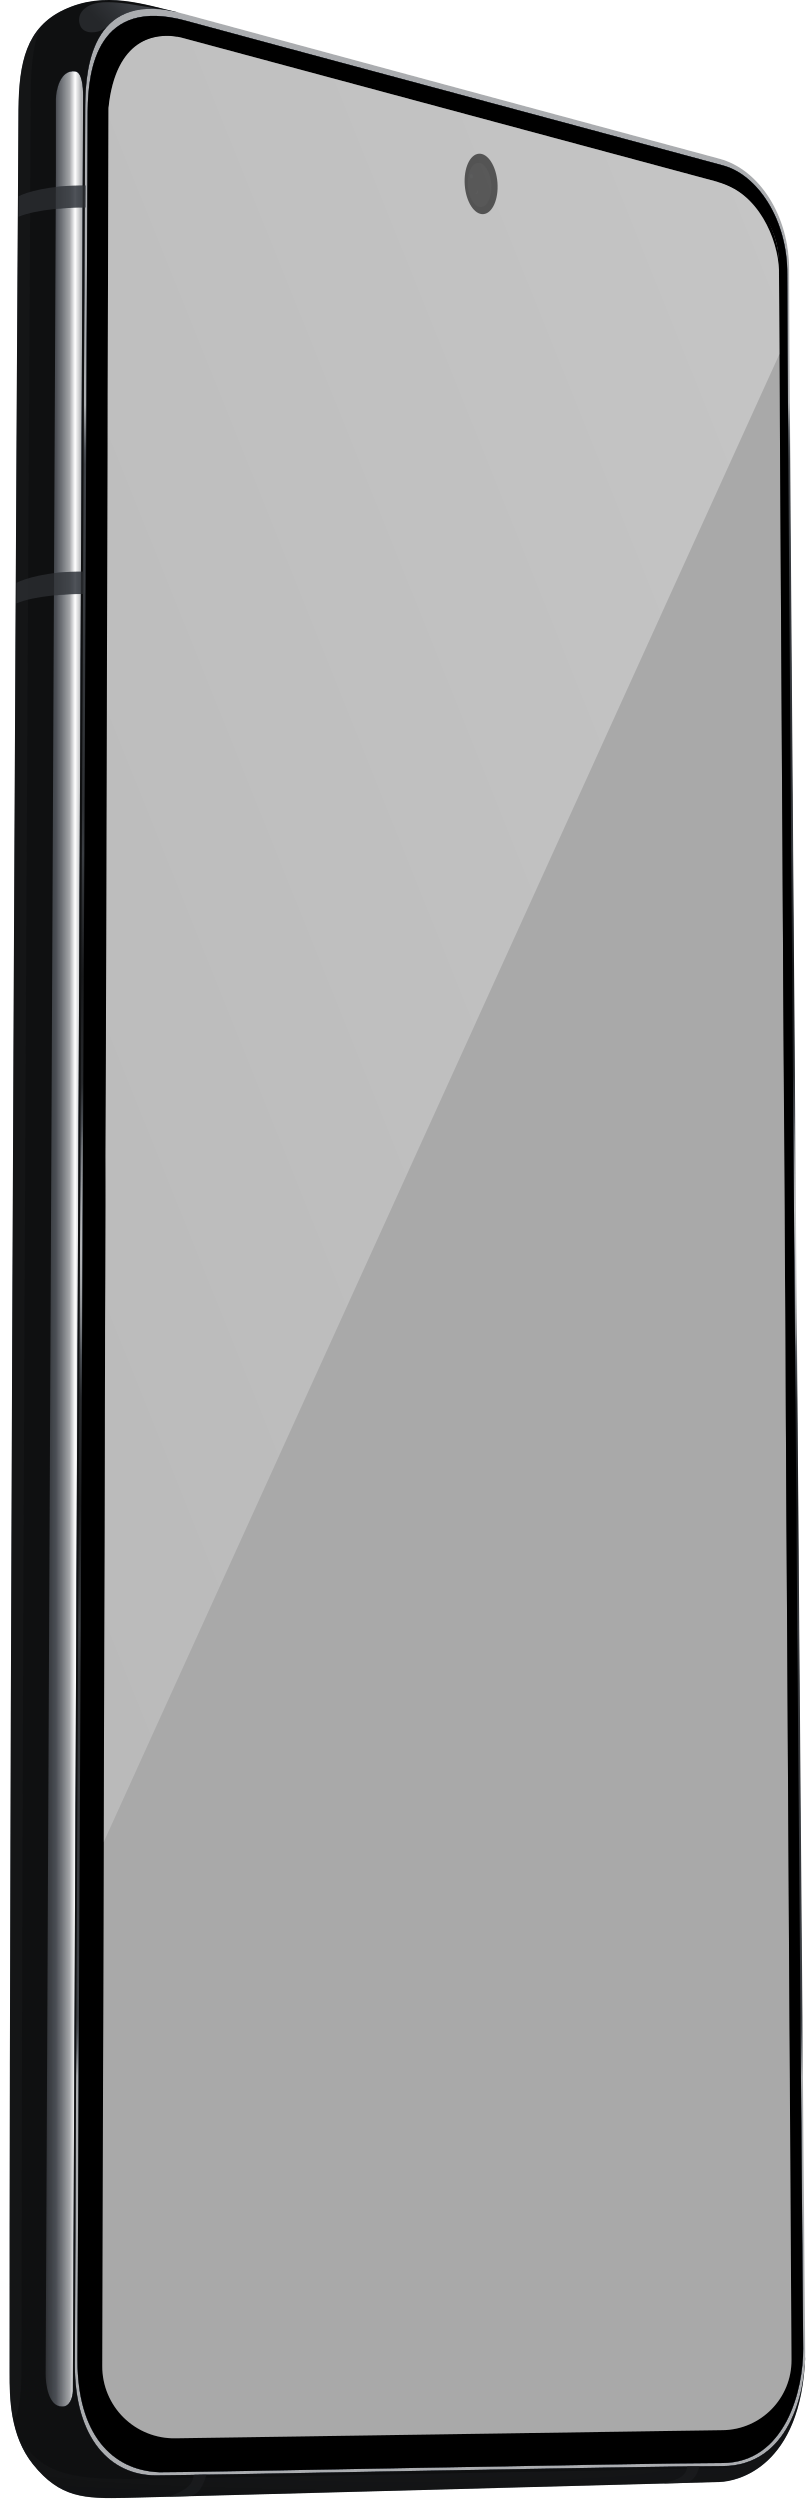
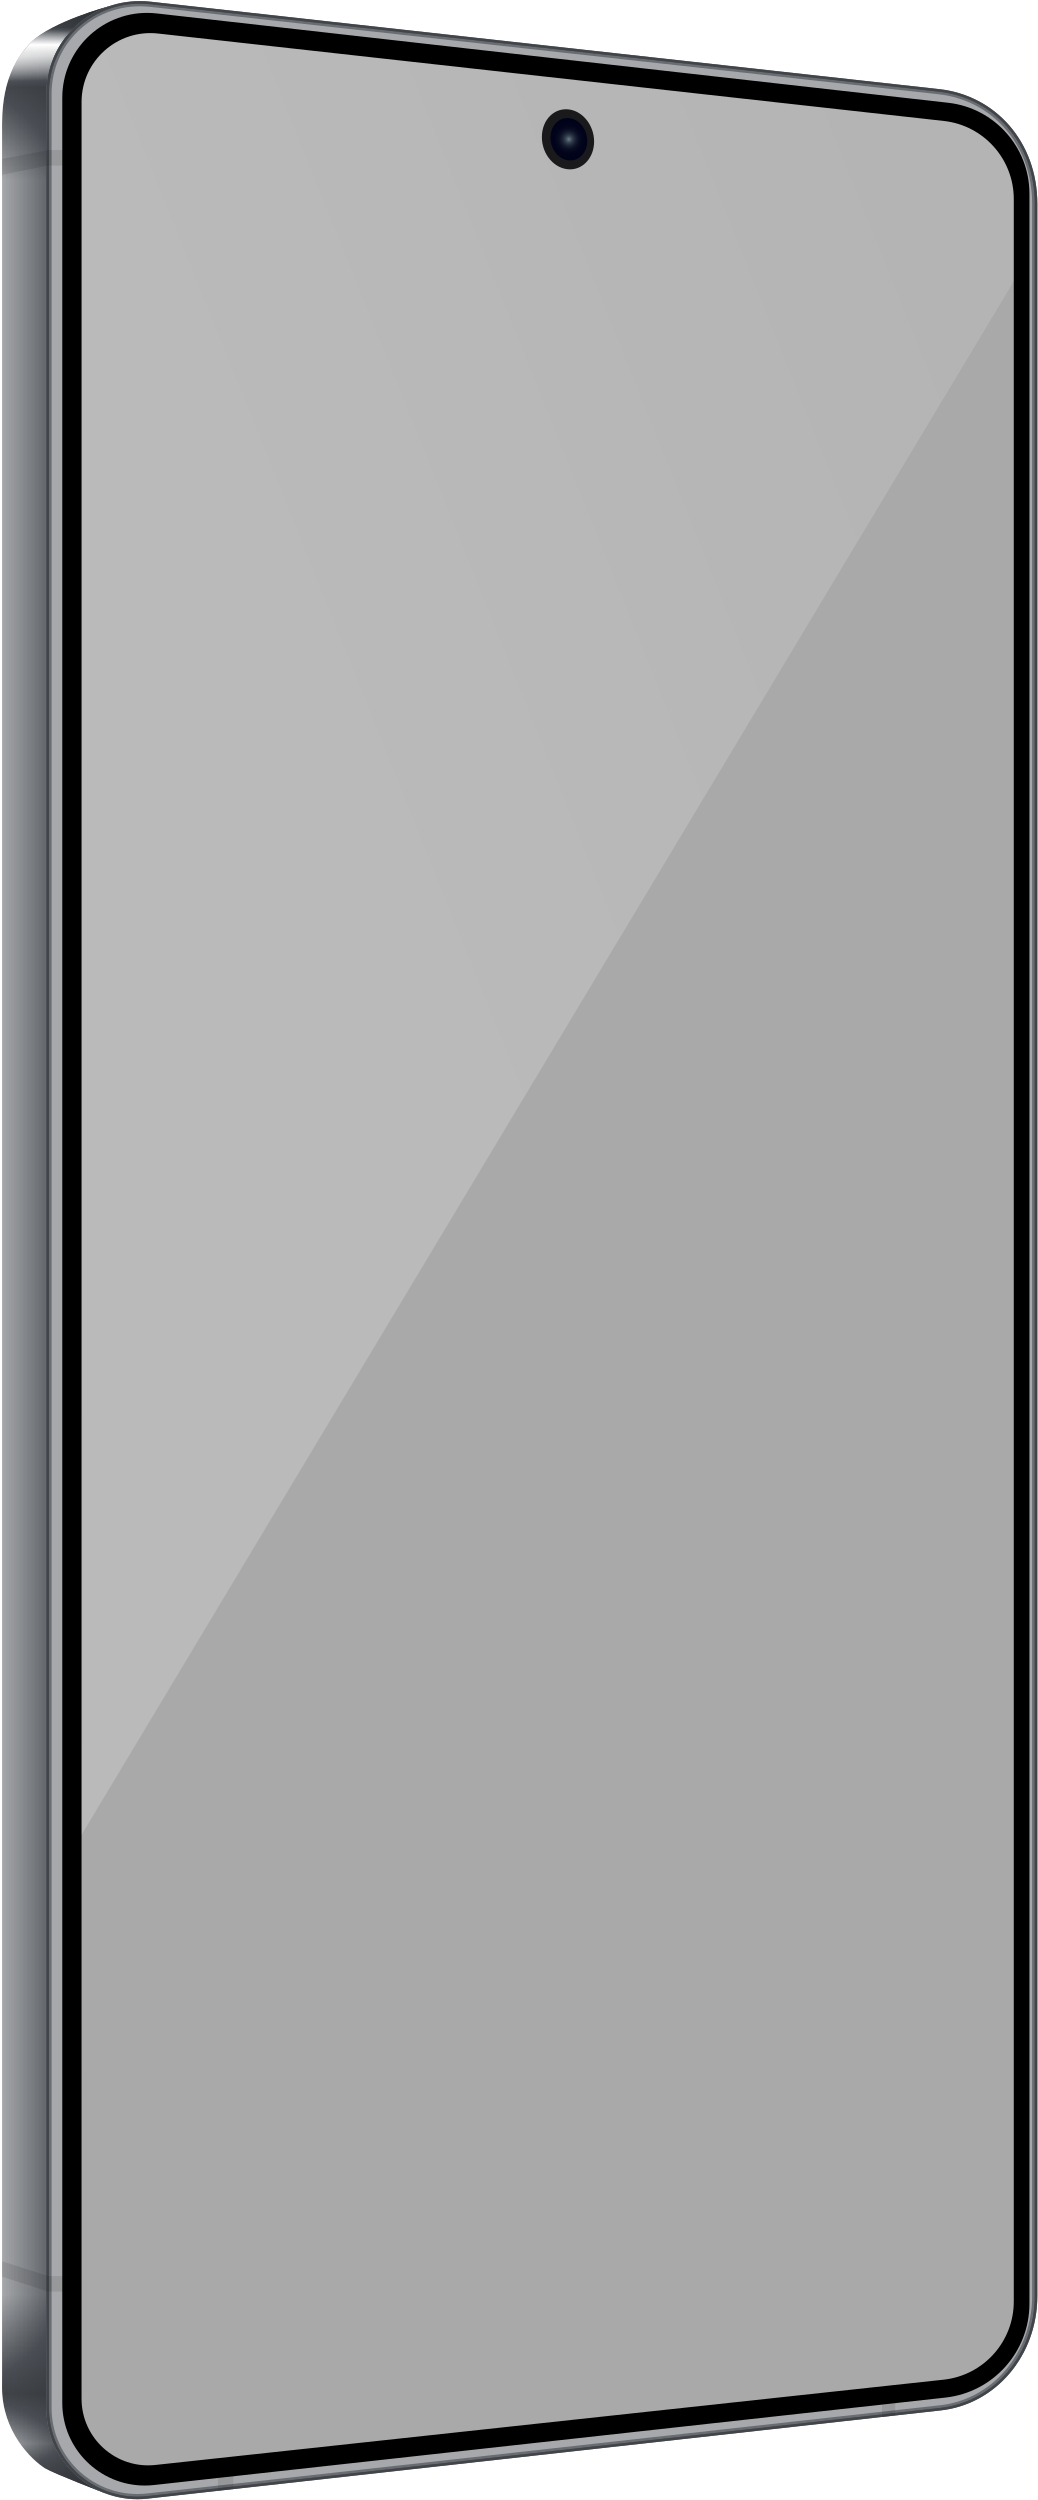
- <svg xmlns="http://www.w3.org/2000/svg" xmlns:xlink="http://www.w3.org/1999/xlink" viewBox="0 0 800 2481" data-forced-size="true" width="800" height="2481" data-img-aspect-ratio="9:20" data-img-perspective="[[13.32, 0.7], [96.69, 7.94], [98.18, 97.16], [12.55, 97.57]]">
+ <svg xmlns="http://www.w3.org/2000/svg" xmlns:xlink="http://www.w3.org/1999/xlink" viewBox="0 0 800 1928" data-forced-size="true" width="800" height="1928" data-img-aspect-ratio="6:13" data-img-perspective="[[7.49, 0.90], [98.06, 5.01], [98.06, 95.04], [7.49, 99.07]]">
  <defs>
-     <mask id="mask" x="9.45" y="0.17" width="789.68" height="2478.96" maskUnits="userSpaceOnUse">
-       <path d="M63.12,9.8c41.13-19.54,75.84-4,104.34.55-47.66,0-79.91,14.73-79.91,86.19,0,724.43-10.9,2190.27-9.67,2258.24s46.82,97.68,70.56,98.18l567.72-8.65c31.05,0,72.78-18.85,83-105.47-4.07,109.54-67.18,123.81-85,124.29-182.27,4.92-555.17,15-588.57,15.77-42,1-66,0-92.66-33.06-23.41-29-23.42-67.21-23.42-91v0c-.17-737,8.47-2208.8,8.87-2246.65C18.82,62.15,26,27.44,63.12,9.8Z" fill="#535353" />
-     </mask>
-     <mask id="mask-2" x="0" y="0.17" width="799.12" height="2478.96" maskUnits="userSpaceOnUse">
-       <path d="M63.12,9.8c41.13-19.54,75.84-4,104.34.55-47.66,0-79.91,14.73-79.91,86.19,0,724.43-10.9,2190.27-9.67,2258.24s46.82,97.68,70.56,98.18l567.72-8.65c31.05,0,72.78-18.85,83-105.47-4.07,109.54-67.18,123.81-85,124.29-182.27,4.92-555.17,15-588.57,15.77-42,1-66,0-92.66-33.06-23.41-29-23.42-67.21-23.42-91v0c-.17-737,8.47-2208.8,8.87-2246.65C18.82,62.15,26,27.44,63.12,9.8Z" fill="#242424" />
-     </mask>
-     <mask id="mask-3" x="9.45" y="0.17" width="790.55" height="2480.83" maskUnits="userSpaceOnUse">
-       <path d="M63.12,9.8c41.13-19.54,75.84-4,104.34.55-47.66,0-79.91,14.73-79.91,86.19,0,724.43-10.9,2190.27-9.67,2258.24s46.82,97.68,70.56,98.18l567.72-8.65c31.05,0,72.78-18.85,83-105.47-4.07,109.54-67.18,123.81-85,124.29-182.27,4.92-555.17,15-588.57,15.77-42,1-66,0-92.66-33.06-23.41-29-23.42-67.21-23.42-91v0c-.17-737,8.47-2208.8,8.87-2246.65C18.82,62.15,26,27.44,63.12,9.8Z" fill="#1a1a1a" />
-     </mask>
-     <mask id="mask-4" x="464.2" y="161.64" width="23.41" height="43.82" maskUnits="userSpaceOnUse">
-       <path d="M487.51,182.67c.87,12.09-3.62,22.28-10,22.77s-12.31-8.93-13.18-21,3.62-22.28,10-22.77S486.64,170.58,487.51,182.67Z" fill="#121212" />
-     </mask>
-     <mask id="mask-5" x="463.19" y="163.67" width="15.27" height="32.61" maskUnits="userSpaceOnUse">
-       <path d="M478.39,179.33c.53,9-2.2,16.58-6.1,16.94s-7.49-6.64-8-15.64,2.2-16.58,6.1-16.94S477.86,170.33,478.39,179.33Z" fill="#121212" />
-     </mask>
-     <linearGradient id="gradient_01" x1="129.41" y1="-0.54" x2="103.42" y2="-23.95" gradientTransform="matrix(1, 0, 0, -1, 0, 4.62)" gradientUnits="userSpaceOnUse">
-       <stop offset="0" stop-color="#fff" />
-       <stop offset="0.43" stop-color="#c4c4c4" />
-       <stop offset="1" stop-color="#8c8c8c" />
+     <linearGradient id="gradient_01" x1="757.28" y1="1922.76" x2="757.28" y2="4.88" gradientTransform="translate(800) scale(-1 1)" gradientUnits="userSpaceOnUse">
+       <stop offset="0" stop-color="#515151" />
+       <stop offset=".02" stop-color="silver" />
+       <stop offset=".03" stop-color="#959595" />
+       <stop offset=".04" stop-color="#707070" />
+       <stop offset=".08" stop-color="silver" />
+       <stop offset=".93" stop-color="silver" />
+       <stop offset=".97" stop-color="#707070" />
+       <stop offset=".98" stop-color="silver" />
+       <stop offset="1" stop-color="#515151" />
    </linearGradient>
-     <linearGradient id="gradient_02" x1="82.46" y1="-1224.89" x2="44.79" y2="-1224.89" gradientTransform="matrix(1, 0, 0, -1, 0, 4.62)" gradientUnits="userSpaceOnUse">
-       <stop offset="0.05" stop-color="#cacaca" />
-       <stop offset="0.21" stop-color="#fff" />
-       <stop offset="0.36" stop-color="#bebebe" />
-       <stop offset="1" stop-color="#4e4e4e" />
+     <linearGradient id="gradient_02" x1="716.15" y1="963.82" x2="798.41" y2="963.82" gradientTransform="translate(800) scale(-1 1)" gradientUnits="userSpaceOnUse">
+       <stop offset="0" stop-color="#515151" />
+       <stop offset="1" stop-color="#515151" stop-opacity="0" />
    </linearGradient>
-     <radialGradient id="gradient_03" cx="2897.59" cy="312.84" r="0.99" gradientTransform="matrix(0, 35.91, 644.21, 0, -201124.17, -101603.06)" gradientUnits="userSpaceOnUse">
-       <stop offset="0" stop-color="#878787" />
-       <stop offset="0.8" stop-color="#444" />
+     <linearGradient id="gradient_03" x1="759.84" y1="67.41" x2="759.84" y2="21.12" gradientTransform="translate(800) scale(-1 1)" gradientUnits="userSpaceOnUse">
+       <stop offset="0" stop-color="#fff" stop-opacity="0" />
+       <stop offset=".71" stop-color="#fff" />
+       <stop offset="1" stop-color="#fff" stop-opacity="0" />
+     </linearGradient>
+     <radialGradient id="gradient_04" cx="361.29" cy="107.39" fx="361.29" fy="107.39" r="15.32" gradientTransform="translate(800) scale(-1 1)" gradientUnits="userSpaceOnUse">
+       <stop offset="0" stop-color="#6a7f86" />
+       <stop offset=".07" stop-color="#54656f" />
+       <stop offset=".16" stop-color="#3a4654" />
+       <stop offset=".27" stop-color="#242d3e" />
+       <stop offset=".39" stop-color="#141a2d" />
+       <stop offset=".52" stop-color="#080c22" />
+       <stop offset=".69" stop-color="#02041b" />
+       <stop offset="1" stop-color="#000219" />
    </radialGradient>
-     <radialGradient id="gradient_04" cx="436.72" cy="1232.66" r="902.56" gradientUnits="userSpaceOnUse">
-       <stop offset="0" stop-color="#c4c4c4" />
-       <stop offset="0.1" stop-color="#8c8c8c" />
-       <stop offset="0.12" stop-color="#fff" />
-       <stop offset="0.13" stop-color="#777" />
-       <stop offset="0.37" stop-color="#5f5f5f" />
-       <stop offset="0.38" stop-color="#fff" />
-       <stop offset="0.43" stop-color="#434343" />
-       <stop offset="0.49" stop-color="#292929" />
-       <stop offset="0.58" stop-color="#656565" />
-       <stop offset="0.62" stop-color="#515151" />
-       <stop offset="0.94" stop-color="#696969" />
-       <stop offset="1" stop-color="#c4c4c4" />
-     </radialGradient>
-     <linearGradient id="gradient_05" x1="-140.44" y1="1040.17" x2="1604.24" y2="338.43" gradientUnits="userSpaceOnUse">
-       <stop offset="0" stop-color="#fff" stop-opacity="0.5" />
-       <stop offset="1" stop-color="#fff" />
+     <linearGradient id="gradient_05" x1="237.97" y1="659.56" x2="1919.33" y2="-16.71" gradientUnits="userSpaceOnUse">
+       <stop offset="0" stop-color="#fff" stop-opacity=".5" />
+       <stop offset="1" stop-color="#fff" stop-opacity="0" />
    </linearGradient>
-     <clipPath id="screen_path">
-       <polygon points="95.21 12.06 724.55 174.88 758.06 199.6 773.35 231.37 778.76 265.15 791.29 2360.2 752.55 2434.45 76.86 2439.21 63.88 41.21 95.21 12.06" />
+     <clipPath id="screenPath">
+       <path d="M110.67,16.75l635.19,72.9,33.56,23.1,10.83,37.89-1.08,1632-14.44,37.89-28.51,20.57-633.98,70.94-33.87-11.57-25.62-40.06S54.01,63.44,54.96,62.22s23.01-35.73,23.01-35.73l32.71-9.74Z" />
    </clipPath>
-     <path id="filterPath" d="M0.119,0.005,0.906,0.07l0.042,0.01,0.019,0.013,0.007,0.014,0.016,0.844-0.048,0.03-0.845,0.002-0.016-0.967Z" />
+     <path id="filterPath" d="M.138.009.933.046.975.059.988.078.987.925.969.944.933.955.141.992.098.986.067.965.068.032.069.032.098.013.138.009Z" />
  </defs>
  <svg viewBox="0 0 1 1" id="preview" preserveAspectRatio="none">
    <use xlink:href="#filterPath" fill="darkgrey" />
  </svg>
-   <image xlink:href="" clip-path="url(#screen_path)" preserveAspectRatio="none" width="100%" height="100%">
+   <image xlink:href="" clip-path="url(#screenPath)" preserveAspectRatio="none" width="100%" height="100%">
    <animateMotion dur="1ms" repeatCount="indefinite" />
  </image>
-   <g id="device">
-     <path d="M63.12,9.8c41.13-19.54,80.42-5.1,114,2.54-47.65,0-89.58,12.74-89.58,84.2,0,724.43-10.9,2190.27-9.67,2258.23s46.82,97.69,70.56,98.19l567.72-8.65c31.05,0,72.78-18.85,83-105.47-4.07,109.54-67.18,123.81-85,124.29-182.27,4.92-555.17,15-588.57,15.77-42,1-66,0-92.66-33.06-23.41-29-23.42-67.21-23.42-91v-.05C9.28,1617.8,17.92,146,18.32,108.13,18.82,62.15,26,27.44,63.12,9.8Z" fill="#1a1a1a" />
-     <g mask="url(#mask)">
-       <path d="M79.91,26.1c4.07,8.56,17.82,6.62,23.42,2.55,28-23.44,46.82-15.8,62.09-18.34l-1.19-.22C131.06,4.14,120,2.15,105.87,2.15,82.76,2.15,74.82,15.4,79.91,26.1Z" fill="url(#gradient_01)" />
+   <g>
+     <g id="background_side">
+       <path d="M1.61,124.97v-22.28c0-13.94-1.44-46.33,22.47-70.24,15.79-15.79,59.78-27.57,59.78-27.57l-26.35,51.53v68.56s0,7.63,0,7.63v1686.27h-4.75s6.13,71.1,6.13,71.1l22.09,32.79s-39.72-15.24-46-19.08c-10.69-6.55-33.38-28.54-33.38-62.29,0-9.2,0-16.6,0-22.53,0-15.81,0-21,0-21V124.97h.02Z" fill="url(#gradient_01)" />
+       <path d="M1.61,124.97v-22.28c0-13.94-1.44-46.33,22.47-70.24,15.79-15.79,59.78-27.57,59.78-27.57l-26.35,51.53v68.56s0,7.63,0,7.63v1686.27h-4.75s6.13,71.1,6.13,71.1l22.09,32.79s-39.72-15.24-46-19.08c-10.69-6.55-33.38-28.54-33.38-62.29,0-9.2,0-16.6,0-22.53,0-15.81,0-21,0-21V124.97h.02Z" fill="url(#gradient_02)" />
+       <path d="M57.5,67.41v-11s18.05-35.29,18.05-35.29h-34.78c-6.62,3.42-12.6,7.24-16.69,11.33-10.76,10.76-16.38,23.23-19.32,34.96h52.74Z" fill="url(#gradient_03)" />
    </g>
-     <g mask="url(#mask-2)">
-       <path d="M30.54,91.32c0-55.54,12.72-68.79,12.72-68.79-23.61,0-37,47.9-37.15,68.79C3.56,833,0,2263.22,0,2311.32c0,85.1,12.22,88.15,12.22,88.15s9.16,5.1,9.16-53C21.38,1593.22,30.54,114.15,30.54,91.32Z" fill="#545454" />
+     <g id="background_border">
+       <path d="M107.87,15.84c2.24,0,4.51.13,6.76.38l608.23,67.43c36.57,4.11,62.13,34.36,62.13,73.54v1613.46c0,18.68-6.32,36.42-17.79,49.95-11.22,13.23-26.63,21.55-43.39,23.41l-611.58,68.03c-2.07.23-4.17.35-6.24.35-30.45,0-55.23-24.83-55.23-55.36V72.3c0-15.29,5.96-29.55,16.8-40.14,10.76-10.52,25.08-16.32,40.31-16.32M107.87.84c-39.31,0-72.1,31.1-72.1,71.46v1784.73c0,39.26,31.96,70.36,70.23,70.36,2.61,0,5.24-.14,7.9-.44l611.58-68.03c42.43-4.72,74.52-42.18,74.52-88.27V157.2c0-47.97-32.49-83.61-75.48-88.45L116.31,1.32c-2.84-.32-5.65-.48-8.44-.48h0Z" fill="silver" />
+       <path d="M107.87,4.84c2.65,0,5.34.15,7.99.45l608.22,67.43c20.05,2.26,38.27,11.74,51.28,26.7,13.5,15.52,20.64,35.5,20.64,57.77v1613.46c0,21.28-7.25,41.55-20.4,57.06-13.05,15.38-31,25.06-50.56,27.23l-611.58,68.03c-2.47.28-4.98.41-7.45.41-36.52,0-66.23-29.77-66.23-66.36V72.3c0-18.28,7.14-35.33,20.1-48,12.83-12.55,29.88-19.46,48-19.46M107.87.84c-39.31,0-72.1,31.1-72.1,71.46v1784.73c0,39.26,31.95,70.36,70.23,70.36,2.61,0,5.24-.14,7.9-.44l611.58-68.03c42.43-4.72,74.52-42.18,74.52-88.27V157.2c0-47.97-32.49-83.61-75.48-88.45L116.31,1.32c-2.84-.32-5.65-.48-8.44-.48h0Z" fill="#959595" />
+       <path d="M107.87,2.84c2.72,0,5.48.16,8.21.46l608.21,67.43c20.55,2.31,39.22,12.04,52.57,27.38,13.82,15.89,21.13,36.32,21.13,59.09v1613.46c0,21.76-7.41,42.48-20.88,58.36-13.38,15.78-31.8,25.69-51.87,27.93l-611.58,68.03c-2.55.28-5.13.43-7.68.43-37.62,0-68.23-30.66-68.23-68.36V72.3c0-18.82,7.35-36.38,20.71-49.43,13.21-12.91,30.75-20.03,49.39-20.03M107.87.84c-39.31,0-72.1,31.1-72.1,71.46v1784.73c0,39.26,31.95,70.36,70.23,70.36,2.61,0,5.24-.14,7.9-.44l611.58-68.03c42.43-4.72,74.52-42.18,74.52-88.27V157.2c0-47.97-32.49-83.61-75.48-88.45L116.31,1.32c-2.84-.32-5.65-.48-8.44-.48h0Z" fill="#707070" />
    </g>
-     <path d="M55.48,98.45V170.3L45.3,2355.15c-.17,11,2.85,33.11,16.29,33.11,8.14.41,10.52-10,10.69-15.28L82.46,94.89c0-8.16-1-22.93-7.64-24C59.53,68.58,55.48,90.3,55.48,98.45Z" fill="url(#gradient_02)" />
-     <g mask="url(#mask-3)">
-       <path d="M135.9,2460.1c-70.85.82-98.44-5.6-122.16-50.43C33.08,2467.23,71.26,2481,91.62,2481l625.56-13.77c33.08,0,90.6-48.9,81.94-129.92-2,94.27-56,112.1-81.94,112.1C552.94,2452.63,206.75,2459.29,135.9,2460.1Z" fill="url(#gradient_03)" />
+     <path id="overlay" d="M1.59,124.97v1672.9s0,5.19,0,21c0,5.92,0,13.33,0,22.53,0,33.74,22.69,55.74,33.38,62.29,6.27,3.84,46,19.08,46,19.08l-.02-.03c.92.35,1.84.68,2.77,1,1.26.42,2.53.81,3.82,1.17.53.14,1.06.29,1.59.42,5.42,1.35,11.07,2.07,16.87,2.07,2.61,0,5.24-.14,7.9-.44l187.2-20.82,424.38-47.2c34.47-3.83,62.12-29.28,71.28-63.41.35-1.31.68-2.64.97-3.98,1.48-6.69,2.27-13.68,2.27-20.88h0V157.2s0,0,0,0c0-47.97-32.49-83.61-75.48-88.45L116.31,1.32c-2.84-.32-5.65-.48-8.44-.48-5.59,0-11.04.65-16.29,1.84-1.16.26-2.31.55-3.44.87-1.08.3-2.15.63-3.21.98-.36.12-.72.23-1.08.36h0s-24.14,6.45-43.08,16.22h0c-.1.05-.2.11-.3.16-.64.33-1.28.67-1.91,1.02-.15.08-.29.16-.44.24-.67.37-1.34.74-1.99,1.12-.11.06-.21.12-.32.18-.68.4-1.35.8-2.01,1.21-.08.05-.15.09-.23.14-.68.42-1.34.85-1.99,1.28-.05.03-.1.07-.15.1-.67.45-1.32.9-1.95,1.35-.03.02-.06.04-.09.06-.65.47-1.28.95-1.89,1.43,0,0-.01.01-.02.02-1.24.99-2.38,1.99-3.4,3.01-.23.23-.44.47-.67.7-.46.47-.92.94-1.36,1.42-.31.34-.61.69-.92,1.03-.34.39-.69.77-1.02,1.16-.31.37-.61.74-.91,1.11-.3.37-.61.75-.9,1.12-.3.38-.58.76-.87,1.14-.28.37-.55.74-.82,1.11-.28.39-.55.78-.82,1.17-.25.37-.5.74-.75,1.11-.26.4-.52.8-.77,1.19-.23.37-.46.74-.68,1.11-.24.4-.49.81-.72,1.21-.21.37-.42.74-.63,1.12-.23.41-.45.81-.67,1.22-.2.38-.39.75-.58,1.13-.21.41-.42.81-.61,1.22-.19.39-.37.78-.55,1.18-.34.73-.67,1.47-.98,2.21-.17.41-.35.82-.52,1.23-.16.38-.3.77-.45,1.15-.16.41-.32.82-.47,1.23-.14.37-.27.74-.4,1.12-.15.43-.3.85-.44,1.28-.12.35-.23.7-.34,1.06-.14.45-.29.91-.42,1.36-.1.32-.19.64-.28.96-.14.5-.28.99-.41,1.49-.07.27-.14.54-.21.8-.05.2-.11.41-.16.61h.01c-3.59,14.35-3.16,27.61-3.16,35.28v22.28h-.02ZM107.87,15.84c2.24,0,4.51.13,6.76.38l608.23,67.43c36.57,4.11,62.13,34.36,62.13,73.54v1613.46c0,18.68-6.32,36.42-17.79,49.95-11.22,13.23-26.63,21.55-43.39,23.41l-611.58,68.03c-2.07.23-4.17.35-6.24.35-20.21,0-37.9-10.94-47.53-27.22l-5.72-66.31h4.75s0-1686.27,0-1686.27v-7.63s0-68.56,0-68.56l13.08-25.57,1.25-2.44c10.15-8.13,22.75-12.55,36.04-12.55Z" fill="#383E45" style="mix-blend-mode: overlay" opacity="0.75" />
+     <path id="reflect" d="M790.24,150.64l-.03,52.31L53.08,1431.36c.44-531.63,1.23-1368.31,1.87-1369.14.95-1.22,23.01-35.73,23.01-35.73l32.71-9.74,635.18,72.9,33.57,23.1,10.82,37.89Z" fill="url(#gradient_05)" isolation="isolate" opacity=".4" />
+     <path id="bezel" d="M48.03,75.39v1777.76c0,35.54,28.93,63.7,63.58,63.7,2.34,0,4.71-.13,7.1-.39l610.35-67.44c36.91-4.08,64.85-35.27,64.85-72.41V149.4c0-35.92-26.98-66.11-62.67-70.14L120.82,10.36c-2.51-.28-5-.42-7.45-.42-35.61,0-65.34,28.93-65.34,65.46ZM62.89,1849.9l.02-1771.26c0-31.65,27.52-56.28,58.98-52.78l606.03,67.43c30.69,3.42,53.91,29.36,53.91,60.25v1621.4c0,30.95-23.32,56.94-54.1,60.27l-607.93,65.77c-30.39,3.29-56.91-20.52-56.91-51.09Z" />
+     <g id="details">
+       <polygon points="1.59 1755.81 36.96 1767.21 48.73 1767.21 48.73 1755.3 37.23 1755.3 1.59 1743.9 1.59 1755.81" opacity=".1" />
+       <polygon points="1.59 122.52 37.23 115.73 48.73 115.73 48.73 127.64 36.96 127.64 1.59 134.78 1.59 122.52" opacity=".1" />
+       <polygon points="168.08 1920.92 179.9 1919.62 179.9 1906.81 168.08 1906.81 168.08 1920.92" opacity=".1" />
+       <polygon points="690.37 1853.28 690.37 1862.83 680.22 1863.96 680.22 1854.41 690.37 1853.28" opacity=".1" />
    </g>
-     <path d="M799.12,2334.33C793.46,1665,782.76,323,783.17,268.57s-29.73-100.4-68.93-111C570.55,118.92,269,37.14,181.31,13.42s-96.52,49.09-96.71,92C81.52,823.7,74.31,2274.3,74.31,2347.11s35.12,109.43,80.43,109.43c35.62,0,492.52-9.21,562.07-9.21C782.66,2447.33,799.46,2374.72,799.12,2334.33Zm-81.91,77.37-543.32,8.09a71.33,71.33,0,0,1-72.4-71.52L107.7,93.51a58.09,58.09,0,0,1,73.18-55.93L710.43,180.05A84.58,84.58,0,0,1,773,261.22L785.48,2342A69.29,69.29,0,0,1,717.21,2411.7Z" fill="url(#gradient_04)" />
-     <path d="M797.09,2330.68c-5.6-667-16.19-2004.27-15.78-2058.48s-29.52-98.77-63.63-108C575.51,125.63,271,44.14,184.26,20.5S87.22,67.37,87,110.17C84,825.89,76.86,2269.85,76.86,2342.4s33.63,109.31,81.44,111.08c13.74.51,489.55-9.17,558.37-9.17C779.78,2444.31,797.43,2370.94,797.09,2330.68Zm-79.88,81-543.32,8.09a71.33,71.33,0,0,1-72.4-71.52L107.7,93.51a58.09,58.09,0,0,1,73.18-55.93L710.43,180.05A84.58,84.58,0,0,1,773,261.22L785.48,2342A69.29,69.29,0,0,1,717.21,2411.7Z" />
-     <path d="M711.22,180.24c41.23,10.19,60.93,56.81,61.95,88.9C775.71,232.46,752.34,184.72,711.22,180.24Z" />
-     <path d="M177.13,36.7c-22.39-4.59-62.35,1.12-69.48,70.41C102.56,78.58,119.31,7.76,177.13,36.7Z" />
-     <path d="M493.68,181.33c1.22,16.56-5.06,30.51-14,31.18s-17.24-12.23-18.46-28.79,5.07-30.51,14-31.17S492.46,164.77,493.68,181.33Z" fill="#0c0c0c" />
-     <path d="M487.51,182.67c.87,12.09-3.62,22.28-10,22.77s-12.31-8.93-13.18-21,3.62-22.28,10-22.77S486.64,170.58,487.51,182.67Z" fill="#121212" />
-     <g mask="url(#mask-4)">
-       <g>
-         <path d="M478.39,179.33c.53,9-2.2,16.58-6.1,16.94s-7.49-6.64-8-15.64,2.2-16.58,6.1-16.94S477.86,170.33,478.39,179.33Z" fill="#141517" />
-         <path d="M471.46,192.5c1-.61,3-2.33,2.63-4.37C474.72,189.71,475.09,192.78,471.46,192.5Z" fill="#5a5a5a" />
-         <g mask="url(#mask-5)">
-           <path d="M465.31,166.73c0,13.25-.6,27.51,12.13,27.89C470.45,198.41,458.25,198.15,465.31,166.73Z" fill="#1b191a" />
-         </g>
-         <ellipse cx="468.11" cy="174.1" rx="3.35" ry="4.12" transform="translate(-28.84 124.29) rotate(-14.68)" fill="#1a2224" />
-         <ellipse cx="467.77" cy="174.88" rx="1.53" ry="2.04" fill="#566464" />
-       </g>
+     <g id="camera">
+       <path d="M417.89,105.67c0,13.72,10.08,24.94,21.68,24.94,10.75,0,18.78-9.81,18.6-21.82s-8.39-22.7-18.97-24.33c-11.4-1.75-21.3,7.63-21.3,21.21Z" fill="#1a1a1c" />
+       <path d="M424.52,106.18c.02,9.49,6.92,17.39,15,17.57,7.67.18,13.51-6.73,13.39-15.37-.11-8.58-6.08-16.27-13.66-17.27-7.98-1.05-14.76,5.64-14.73,15.06Z" fill="url(#gradient_04)" />
    </g>
-     <path d="M83.24,567.25c-36.8-.41-59.94,7.4-66.85,11.19l-.1,20.38c18.2-7.86,52.2-9.49,66.86-9.31Z" fill="#505050" fill-opacity="0.7" />
-     <path d="M85,184.07c-36.49-.41-59.65,7-66.5,10.7l-.12,20.38c18-7.75,52-9.34,66.53-9.17Z" fill="#505050" fill-opacity="0.7" />
-     <path d="M682.05,2447.37c-.81,13.12-15.61,13.86-23.41,17.26l18.07-.5c11.39,0,14.85-7.89,17.56-16.76Z" fill="#2f2f2f" fill-opacity="0.7" />
-     <path d="M192.17,2456.05c-.83,14.07-16.53,18-24.44,21.65l18.33-.51c11.54,0,16.08-11.83,18.83-21.35Z" fill="#2f2f2f" fill-opacity="0.7" />
-     <path d="M9.45,2354.82v3.38c0,.78,0,1.56,0,2.36,0,.22,0,.45,0,.67q0,3.08.09,6.36c0,.13,0,.26,0,.39,0,1,0,2,.09,3,0,.13,0,.26,0,.39q.12,3.49.36,7.15a.53.53,0,0,0,0,.13c.07,1.19.16,2.39.26,3.6,0,.06,0,.12,0,.18.32,3.78.76,7.66,1.35,11.59l0,.13c.6,3.93,1.37,7.92,2.33,11.91,0,.07,0,.14.05.2.65,2.67,1.39,5.35,2.23,8h0a95.73,95.73,0,0,0,16.57,31.52c26.68,33.06,50.61,34.09,92.66,33.06,33.4-.81,406.3-10.85,588.57-15.77,16.75-.45,73.43-13.07,83.64-105.33-.09.81-.18,1.61-.28,2.4.36-3,.68-6.08.94-9.26l0-.38c.08-1,.16-2.09.23-3.15.2-2.8.36-5.64.46-8.57l.16.09c0-.54-.1-1.08-.16-1.62,0,.24,0,.48,0,.73,0-1.26,0-2.5,0-3.71C793.46,1665,782.76,323,783.17,268.57s-29.73-100.4-68.93-111C570.55,118.92,269,37.14,181.31,13.42c-1.42-.39-2.81-.74-4.19-1.08h0C143.54,4.7,104.25-9.74,63.12,9.8,26,27.44,18.82,62.15,18.32,108.13c-.4,37.85-9,1509.67-8.87,2246.64ZM105.37,85.21a58.08,58.08,0,0,1,73.18-55.93L711,174.88c36.76,9.89,63.67,44.11,63.9,82.17L789.39,2345c.22,38-33.36,72.16-71.38,72.73L160.44,2429.9A71.33,71.33,0,0,1,88,2358.39Z" fill="#383E45" style="mix-blend-mode: overlay" opacity="0.75" />
-     <path d="M773.08,267.37c-1.4-26.91-15.55-63.08-44.08-79.87a84.82,84.82,0,0,0-18.57-7.45L180.88,37.58a57.6,57.6,0,0,0-31.66.41C130.73,44,112.3,62.14,107.66,107l-4.74,1721.05L773.58,351.24Z" opacity="0.4" fill="url(#gradient_05)" />
  </g>
</svg>
